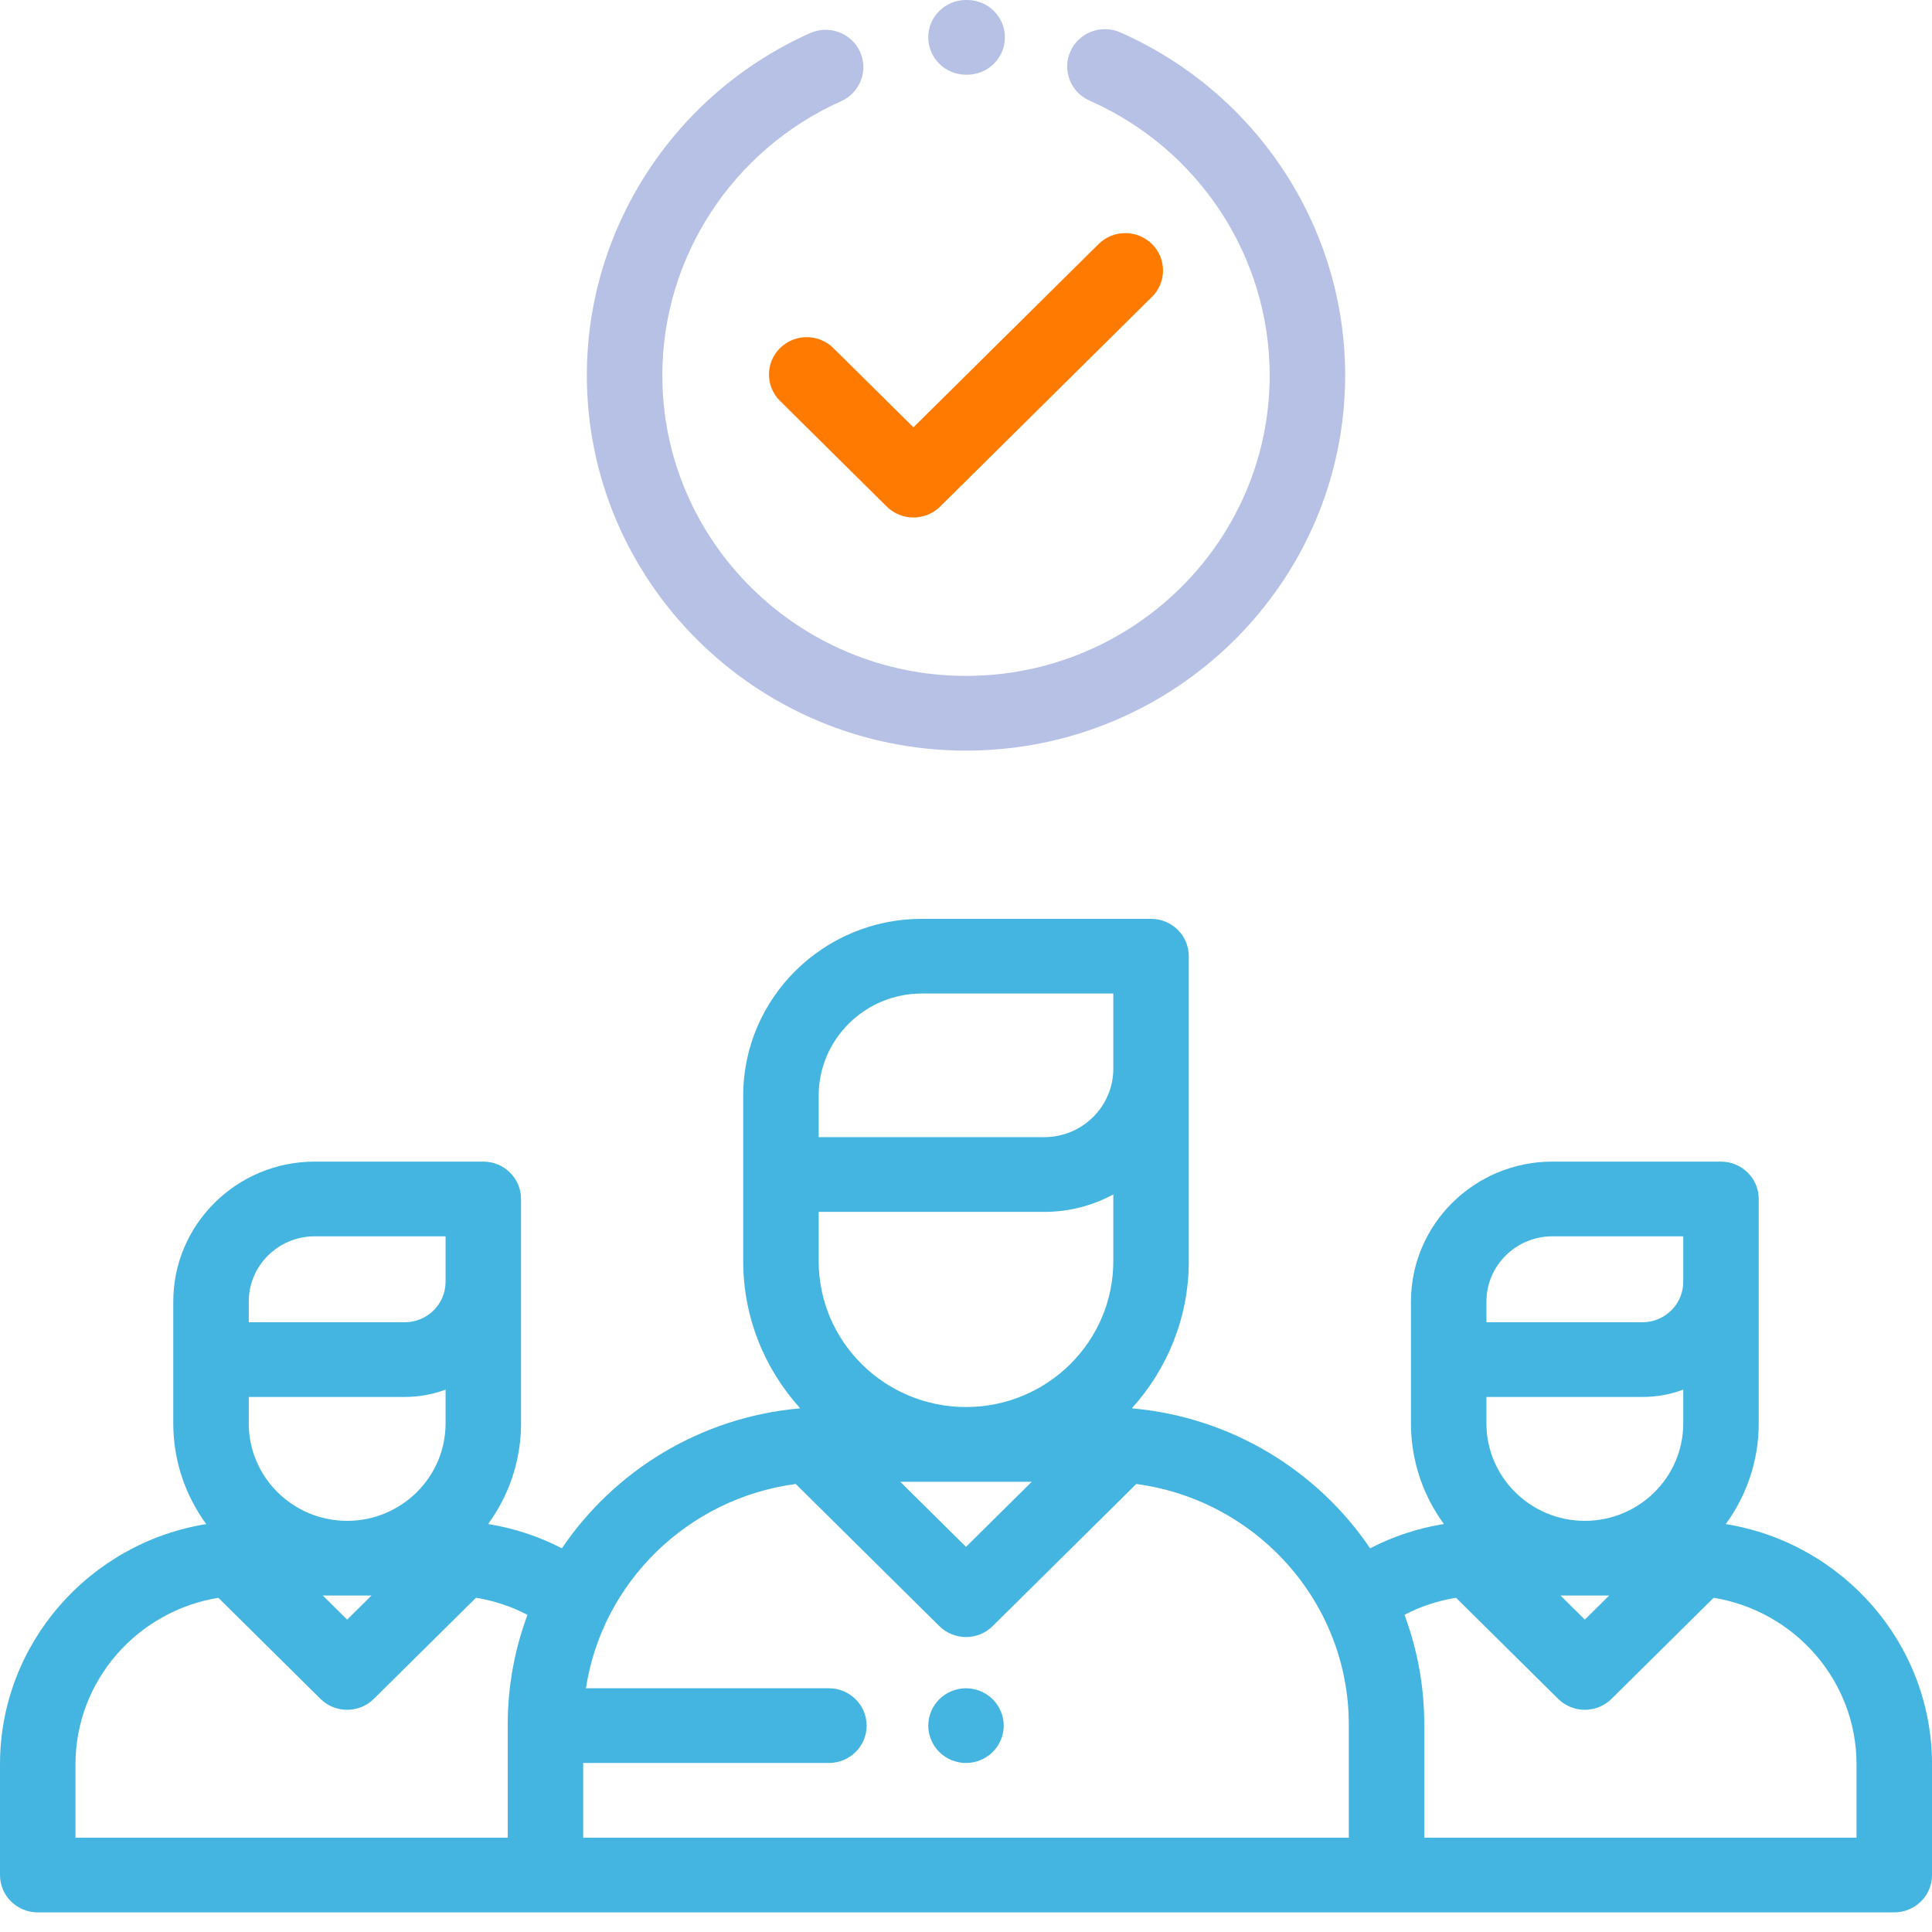
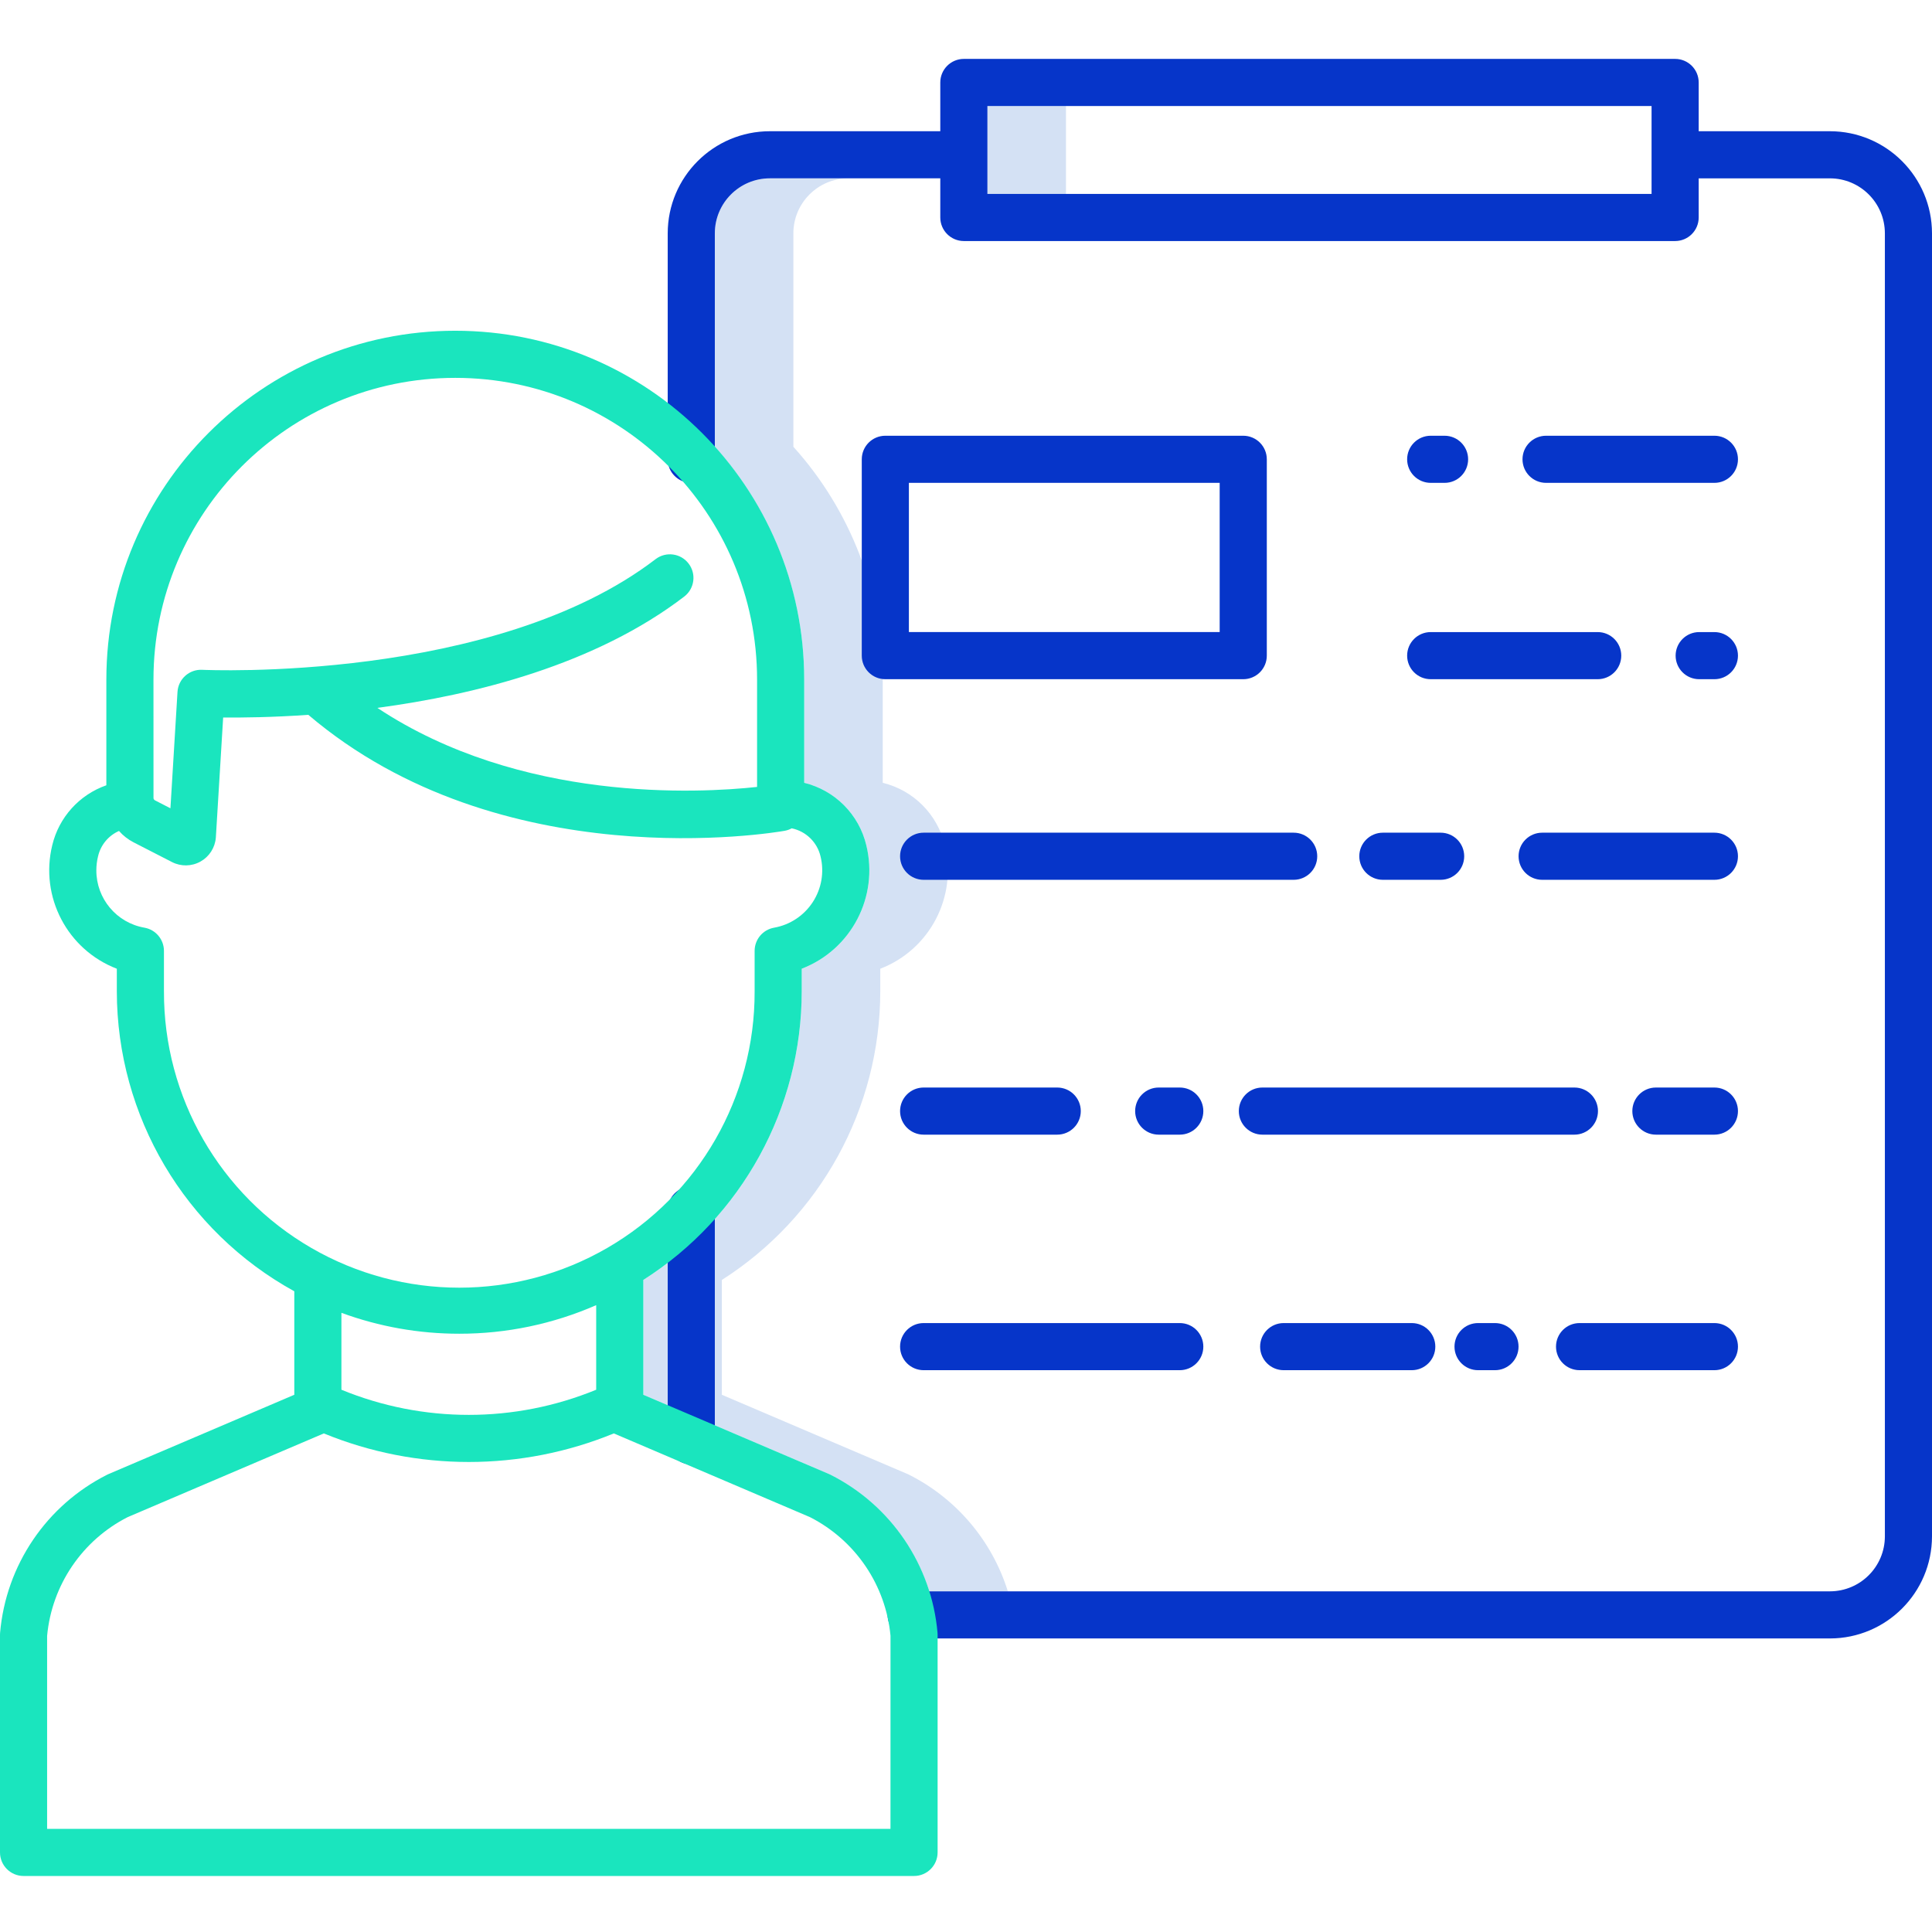
- <svg xmlns="http://www.w3.org/2000/svg" width="64px" height="64px" viewBox="0 0 64 64" version="1.1">
-   <defs />
-   <g id="Page-1" stroke="none" stroke-width="1" fill="none" fill-rule="evenodd">
-     <g id="Desktop-HD-ver.-2.4" transform="translate(-131, -3500)" fill-rule="nonzero">
-       <g id="Group-12-Copy-2" transform="translate(131, 3500)">
-         <g id="hired">
-           <path d="M57.168,50.487 C57.854,49.548 58.26,48.397 58.26,47.153 L58.26,39.718 C58.26,39.034 57.7,38.48 57.01,38.48 L51.423,38.48 C48.841,38.48 46.74,40.56 46.74,43.116 L46.74,47.153 C46.74,48.396 47.145,49.547 47.831,50.485 C46.976,50.622 46.154,50.893 45.387,51.29 C43.65,48.725 40.805,46.955 37.535,46.657 C37.523,46.653 37.51,46.651 37.497,46.648 C38.666,45.355 39.38,43.649 39.38,41.78 L39.38,31.675 C39.38,30.992 38.82,30.438 38.13,30.438 L30.537,30.438 C27.274,30.438 24.62,33.065 24.62,36.294 L24.62,41.78 C24.62,43.648 25.334,45.354 26.503,46.648 C26.491,46.651 26.477,46.653 26.465,46.657 C23.195,46.955 20.349,48.725 18.613,51.29 C17.846,50.894 17.023,50.622 16.169,50.485 C16.854,49.547 17.26,48.396 17.26,47.153 L17.26,39.718 C17.26,39.034 16.7,38.48 16.01,38.48 L10.424,38.48 C7.841,38.48 5.74,40.56 5.74,43.116 L5.74,47.153 C5.74,48.397 6.146,49.548 6.832,50.487 C2.963,51.113 0,54.443 0,58.447 L0,62.113 C0,62.796 0.56,63.35 1.25,63.35 L62.75,63.35 C63.44,63.35 64,62.796 64,62.113 L64,58.447 C64,54.443 61.037,51.113 57.168,50.487 Z M8.24,43.116 C8.24,41.925 9.22,40.955 10.424,40.955 L14.76,40.955 L14.76,42.462 C14.76,43.201 14.153,43.802 13.406,43.802 L8.24,43.802 L8.24,43.116 Z M8.24,46.276 L13.406,46.276 C13.883,46.276 14.339,46.19 14.76,46.033 L14.76,47.153 C14.76,48.932 13.298,50.38 11.5,50.38 C9.702,50.38 8.24,48.932 8.24,47.153 L8.24,46.276 Z M12.306,52.854 L11.5,53.652 L10.694,52.854 L12.306,52.854 Z M16.819,57.131 L16.819,60.876 L2.5,60.876 L2.5,58.447 C2.5,55.672 4.553,53.364 7.234,52.929 L10.616,56.277 C10.851,56.509 11.168,56.639 11.5,56.639 C11.832,56.639 12.149,56.509 12.384,56.277 L15.767,52.928 C16.364,53.024 16.939,53.215 17.474,53.494 C17.051,54.628 16.819,55.853 16.819,57.131 Z M32,46.61 C29.309,46.61 27.12,44.444 27.12,41.78 L27.12,40.145 L34.591,40.145 C35.419,40.145 36.199,39.935 36.88,39.567 L36.88,41.78 C36.88,44.444 34.691,46.61 32,46.61 Z M34.179,49.085 L32,51.242 L29.821,49.085 L34.179,49.085 Z M27.12,36.294 L27.12,36.294 C27.12,34.43 28.653,32.912 30.537,32.912 L36.88,32.912 L36.88,35.405 C36.88,36.654 35.853,37.67 34.591,37.67 L27.12,37.67 L27.12,36.294 Z M44.681,60.876 L42.25,60.876 L21.75,60.876 L19.319,60.876 L19.319,58.401 L27.458,58.401 C28.149,58.401 28.708,57.847 28.708,57.164 C28.708,56.48 28.149,55.926 27.458,55.926 L19.41,55.926 C19.946,52.41 22.79,49.634 26.36,49.159 L31.116,53.866 C31.36,54.108 31.68,54.229 32,54.229 C32.32,54.229 32.64,54.108 32.884,53.866 L37.64,49.159 C41.609,49.687 44.681,53.06 44.681,57.131 L44.681,60.876 Z M49.24,43.116 C49.24,41.925 50.219,40.955 51.423,40.955 L55.76,40.955 L55.76,42.462 C55.76,43.201 55.153,43.802 54.406,43.802 L49.24,43.802 L49.24,43.116 Z M49.24,46.276 L54.406,46.276 C54.883,46.276 55.339,46.19 55.76,46.033 L55.76,47.153 C55.76,48.932 54.298,50.38 52.5,50.38 C50.702,50.38 49.24,48.932 49.24,47.153 L49.24,46.276 Z M53.306,52.854 L52.5,53.652 L51.694,52.854 L53.306,52.854 Z M47.181,60.876 L47.181,57.131 C47.181,55.853 46.949,54.628 46.525,53.493 C47.06,53.214 47.635,53.024 48.233,52.928 L51.616,56.277 C51.85,56.509 52.168,56.639 52.5,56.639 C52.831,56.639 53.149,56.509 53.384,56.277 L56.766,52.929 C59.447,53.364 61.5,55.672 61.5,58.447 L61.5,60.876 L47.181,60.876 Z" id="Shape" fill="#44B4E1" />
-           <path d="M38.16,8.084 C37.672,7.601 36.881,7.601 36.393,8.084 L30.259,14.156 L27.607,11.531 C27.119,11.048 26.328,11.048 25.84,11.531 C25.351,12.014 25.351,12.798 25.84,13.281 L29.375,16.781 C29.61,17.013 29.927,17.143 30.259,17.143 C30.59,17.143 30.908,17.013 31.143,16.781 L38.16,9.834 C38.649,9.351 38.649,8.568 38.16,8.084 Z" id="Shape" fill="#FF7A00" />
-           <path d="M37.111,1.073 C36.481,0.795 35.742,1.075 35.46,1.699 C35.179,2.323 35.462,3.055 36.093,3.333 C39.718,4.933 42.06,8.505 42.06,12.432 C42.06,17.923 37.547,22.39 32,22.39 C26.453,22.39 21.94,17.923 21.94,12.432 C21.94,8.525 24.265,4.961 27.864,3.352 C28.493,3.071 28.773,2.338 28.489,1.715 C28.205,1.092 27.464,0.816 26.835,1.097 C22.343,3.105 19.44,7.555 19.44,12.432 C19.44,19.288 25.075,24.865 32,24.865 C38.925,24.865 44.56,19.288 44.56,12.432 C44.56,7.529 41.636,3.071 37.111,1.073 Z" id="Shape" fill="#B6C1E5" />
-           <path d="M32.045,0 L32,0 C31.31,0 30.75,0.554 30.75,1.237 C30.75,1.921 31.31,2.475 32,2.475 L32.033,2.475 C32.727,2.475 33.286,1.925 33.289,1.243 C33.292,0.56 32.735,0.003 32.045,0 Z" id="Shape" fill="#B6C1E5" />
-           <path d="M32.884,56.289 C32.651,56.059 32.329,55.926 32,55.926 C31.671,55.926 31.349,56.059 31.116,56.289 C30.884,56.519 30.75,56.838 30.75,57.164 C30.75,57.489 30.884,57.808 31.116,58.038 C31.349,58.269 31.671,58.401 32,58.401 C32.329,58.401 32.651,58.269 32.884,58.038 C33.116,57.808 33.25,57.489 33.25,57.164 C33.25,56.838 33.116,56.519 32.884,56.289 Z" id="Shape" fill="#44B4E1" />
-         </g>
-       </g>
-     </g>
+ <svg xmlns="http://www.w3.org/2000/svg" height="492pt" viewBox="0 -14 492 491" width="492pt">
+   <path d="m251.453 12.5h20v22.387h-20zm0 0" fill="#d4e1f4" />
+   <path d="m231.484 361.043c-.105-.051-.215-.098-.328-.152l-47.332-20.199v-29.242c25.121-16.008 40.332-43.73 40.344-73.516v-5.738c12.613-4.852 19.656-18.32 16.445-31.449-1.871-7.848-7.98-13.988-15.816-15.898v-26.266c.016-21.906-8.094-43.039-22.758-59.312v-54.355c.008-7.727 6.273-13.992 14-14h-20c-7.727.008-13.992 6.273-14 14v54.355c14.668 16.273 22.777 37.406 22.762 59.312v26.27c7.836 1.91 13.945 8.051 15.816 15.898 3.211 13.129-3.832 26.598-16.445 31.449v5.738c-.012 29.785-15.223 57.508-40.344 73.516v29.242l47.332 20.199c.113.051.223.102.328.152 12.062 6.09 21.141 16.805 25.168 29.699h20c-4.027-12.898-13.109-23.613-25.172-29.703zm0 0" fill="#d4e1f4" />
+   <g fill="#0635c9">
+     <path d="m176.039 358.43c3.316 0 6-2.688 6-6v-58.781c0-3.312-2.684-6-6-6-3.312 0-6 2.688-6 6v58.781c0 3.312 2.688 6 6 6zm0 0" />
+     <path d="m466 18.918h-33.414v-12.418c0-3.312-2.688-6-6-6h-181.133c-3.312 0-6 2.688-6 6v12.418h-43.414c-14.355.016-25.984 11.645-26 26v57.547c0 3.316 2.684 6 6 6 3.312 0 6-2.684 6-6v-57.551c.008-7.727 6.27-13.992 14-14h43.414v9.969c0 3.312 2.688 6 6 6h181.133c3.312 0 6-2.688 6-6v-9.965h33.414c7.73.008 13.992 6.27 14 14v331.828c-.008 7.73-6.27 13.992-14 14h-233.961c-3.312 0-6 2.688-6 6 0 3.316 2.688 6 6 6h233.961c14.352-.016 25.984-11.645 26-26v-331.832c-.016-14.352-11.648-25.98-26-25.996zm-45.414 15.969h-169.133v-22.387h169.133zm0 0" />
+     <path d="m436.586 197.551h-43.867c-3.316 0-6 2.688-6 6 0 3.316 2.684 6 6 6h43.867c3.312 0 6-2.684 6-6 0-3.312-2.688-6-6-6zm0 0" />
+     <path d="m346.156 203.551c0 3.316 2.688 6 6 6h14.715c3.316 0 6-2.684 6-6 0-3.312-2.684-6-6-6h-14.715c-3.312 0-6 2.688-6 6zm0 0" />
+     <path d="m329.445 197.551h-94.234c-3.312 0-6 2.688-6 6 0 3.316 2.688 6 6 6h94.234c3.312 0 6-2.684 6-6 0-3.312-2.688-6-6-6zm0 0" />
+     <path d="m436.586 262.449h-14.898c-3.312 0-6 2.684-6 6 0 3.312 2.688 6 6 6h14.898c3.312 0 6-2.688 6-6 0-3.316-2.688-6-6-6zm0 0" />
+     <path d="m315.477 268.449c0 3.312 2.688 6 6 6h79.461c3.312 0 6-2.688 6-6 0-3.316-2.688-6-6-6h-79.461c-3.312 0-6 2.684-6 6zm0 0" />
+     <path d="m300.438 262.449h-5.363c-3.312 0-6 2.684-6 6 0 3.312 2.688 6 6 6h5.363c3.312 0 6-2.688 6-6 0-3.316-2.688-6-6-6zm0 0" />
+     <path d="m235.211 274.449h34.02c3.312 0 6-2.688 6-6 0-3.316-2.688-6-6-6h-34.02c-3.312 0-6 2.684-6 6 0 3.312 2.688 6 6 6zm0 0" />
+     <path d="m436.586 322.43h-34.336c-3.316 0-6 2.684-6 6 0 3.312 2.684 6 6 6h34.336c3.312 0 6-2.688 6-6 0-3.316-2.688-6-6-6zm0 0" />
+     <path d="m376.398 322.43c-3.312 0-6 2.684-6 6 0 3.312 2.688 6 6 6h4.312c3.312 0 6-2.688 6-6 0-3.316-2.688-6-6-6zm0 0" />
+     <path d="m326.898 322.43c-3.312 0-6 2.684-6 6 0 3.312 2.688 6 6 6h32.617c3.312 0 6-2.688 6-6 0-3.316-2.688-6-6-6zm0 0" />
+     <path d="m235.211 334.43h65.227c3.312 0 6-2.688 6-6 0-3.316-2.688-6-6-6h-65.227c-3.312 0-6 2.684-6 6 0 3.312 2.688 6 6 6zm0 0" />
+     <path d="m316.602 96.465h-91.145c-3.316 0-6 2.688-6 6v50c0 3.316 2.684 6 6 6h91.145c3.312 0 6-2.684 6-6v-50c0-3.312-2.688-6-6-6zm-6 49.996h-79.145v-37.996h79.145zm0 0" />
+     <path d="m436.586 146.465h-3.875c-3.312 0-6 2.688-6 6 0 3.316 2.688 6 6 6h3.875c3.312 0 6-2.684 6-6 0-3.312-2.688-6-6-6zm0 0" />
+     <path d="m364.34 158.465h42.527c3.312 0 6-2.684 6-6 0-3.312-2.688-6-6-6h-42.527c-3.316 0-6 2.688-6 6 0 3.316 2.684 6 6 6zm0 0" />
+     <path d="m436.586 96.465h-42.867c-3.316 0-6 2.688-6 6 0 3.316 2.684 6 6 6h42.867c3.312 0 6-2.684 6-6 0-3.312-2.688-6-6-6zm0 0" />
+     <path d="m364.34 108.465h3.531c3.316 0 6-2.684 6-6 0-3.312-2.684-6-6-6h-3.531c-3.316 0-6 2.688-6 6 0 3.316 2.684 6 6 6zm0 0" />
  </g>
+   <path d="m238.77 457.23v-55.418c0-.168-.008-.336-.02-.5-1.496-17.242-11.812-32.48-27.266-40.27-.105-.055-.215-.102-.328-.152l-47.332-20.199v-29.242c25.121-16.008 40.332-43.73 40.344-73.516v-5.738c12.613-4.852 19.656-18.32 16.445-31.449-1.871-7.848-7.98-13.988-15.816-15.898v-26.266c0-49.074-39.785-88.855-88.859-88.855s-88.855 39.781-88.855 88.855v26.895c-6.891 2.414-12.082 8.168-13.777 15.27-3.211 13.129 3.832 26.598 16.445 31.449v5.738c.023 31.797 17.336 61.07 45.195 76.402v26.355l-47.332 20.203c-.113.047-.223.098-.328.152-15.453 7.789-25.77 23.027-27.266 40.266-.012.168-.02.332-.02.5v55.422c0 3.312 2.688 6 6 6h226.77c3.312 0 6-2.688 6-6.004zm-199.688-298.648c0-42.445 34.41-76.855 76.855-76.855 42.449 0 76.859 34.41 76.859 76.855v27.316c-14.863 1.609-60.254 4.035-96.703-20.133 25.043-3.34 55.57-11.027 78.211-28.387 2.582-2.031 3.051-5.762 1.051-8.367-1.996-2.609-5.719-3.125-8.352-1.156-41.188 31.586-114.77 28.254-115.5 28.219-3.289-.176-6.102 2.34-6.301 5.625l-1.801 29.637-3.914-2.012c-.203-.105-.352-.297-.398-.52zm2.668 79.352v-10.281c0-2.914-2.094-5.406-4.965-5.91-7.094-1.234-12.266-7.398-12.25-14.598 0-1.195.141-2.383.426-3.543.652-2.891 2.633-5.297 5.344-6.492 1.043 1.188 2.297 2.164 3.699 2.891l9.801 5.031c2.281 1.172 5 1.125 7.242-.125 2.242-1.246 3.715-3.535 3.918-6.094 0-.039.004-.074.008-.113l1.855-30.484c4.902.051 12.48-.035 21.691-.676 49 41.688 118.355 30.051 121.324 29.527.621-.113 1.219-.328 1.773-.629 3.637.75 6.504 3.547 7.344 7.164.977 3.984.258 8.195-1.984 11.629-2.238 3.438-5.801 5.797-9.84 6.512-2.871.504-4.965 2.996-4.965 5.91v10.281c.098 26.934-14.215 51.867-37.523 65.363-23.312 13.496-52.059 13.496-75.367 0-23.312-13.496-37.625-38.43-37.527-65.363zm75.207 87.211c12 .012 23.875-2.465 34.867-7.277v21.539c-20.785 8.539-44.094 8.539-64.879 0v-19.586c9.609 3.531 19.773 5.332 30.012 5.324zm109.812 126.086h-214.77v-49.164c1.207-12.918 8.941-24.316 20.5-30.211l49.965-21.324c23.66 9.699 50.188 9.699 73.852 0l49.961 21.324c11.562 5.895 19.297 17.297 20.5 30.215zm0 0" fill="#1ae5be" />
</svg>
